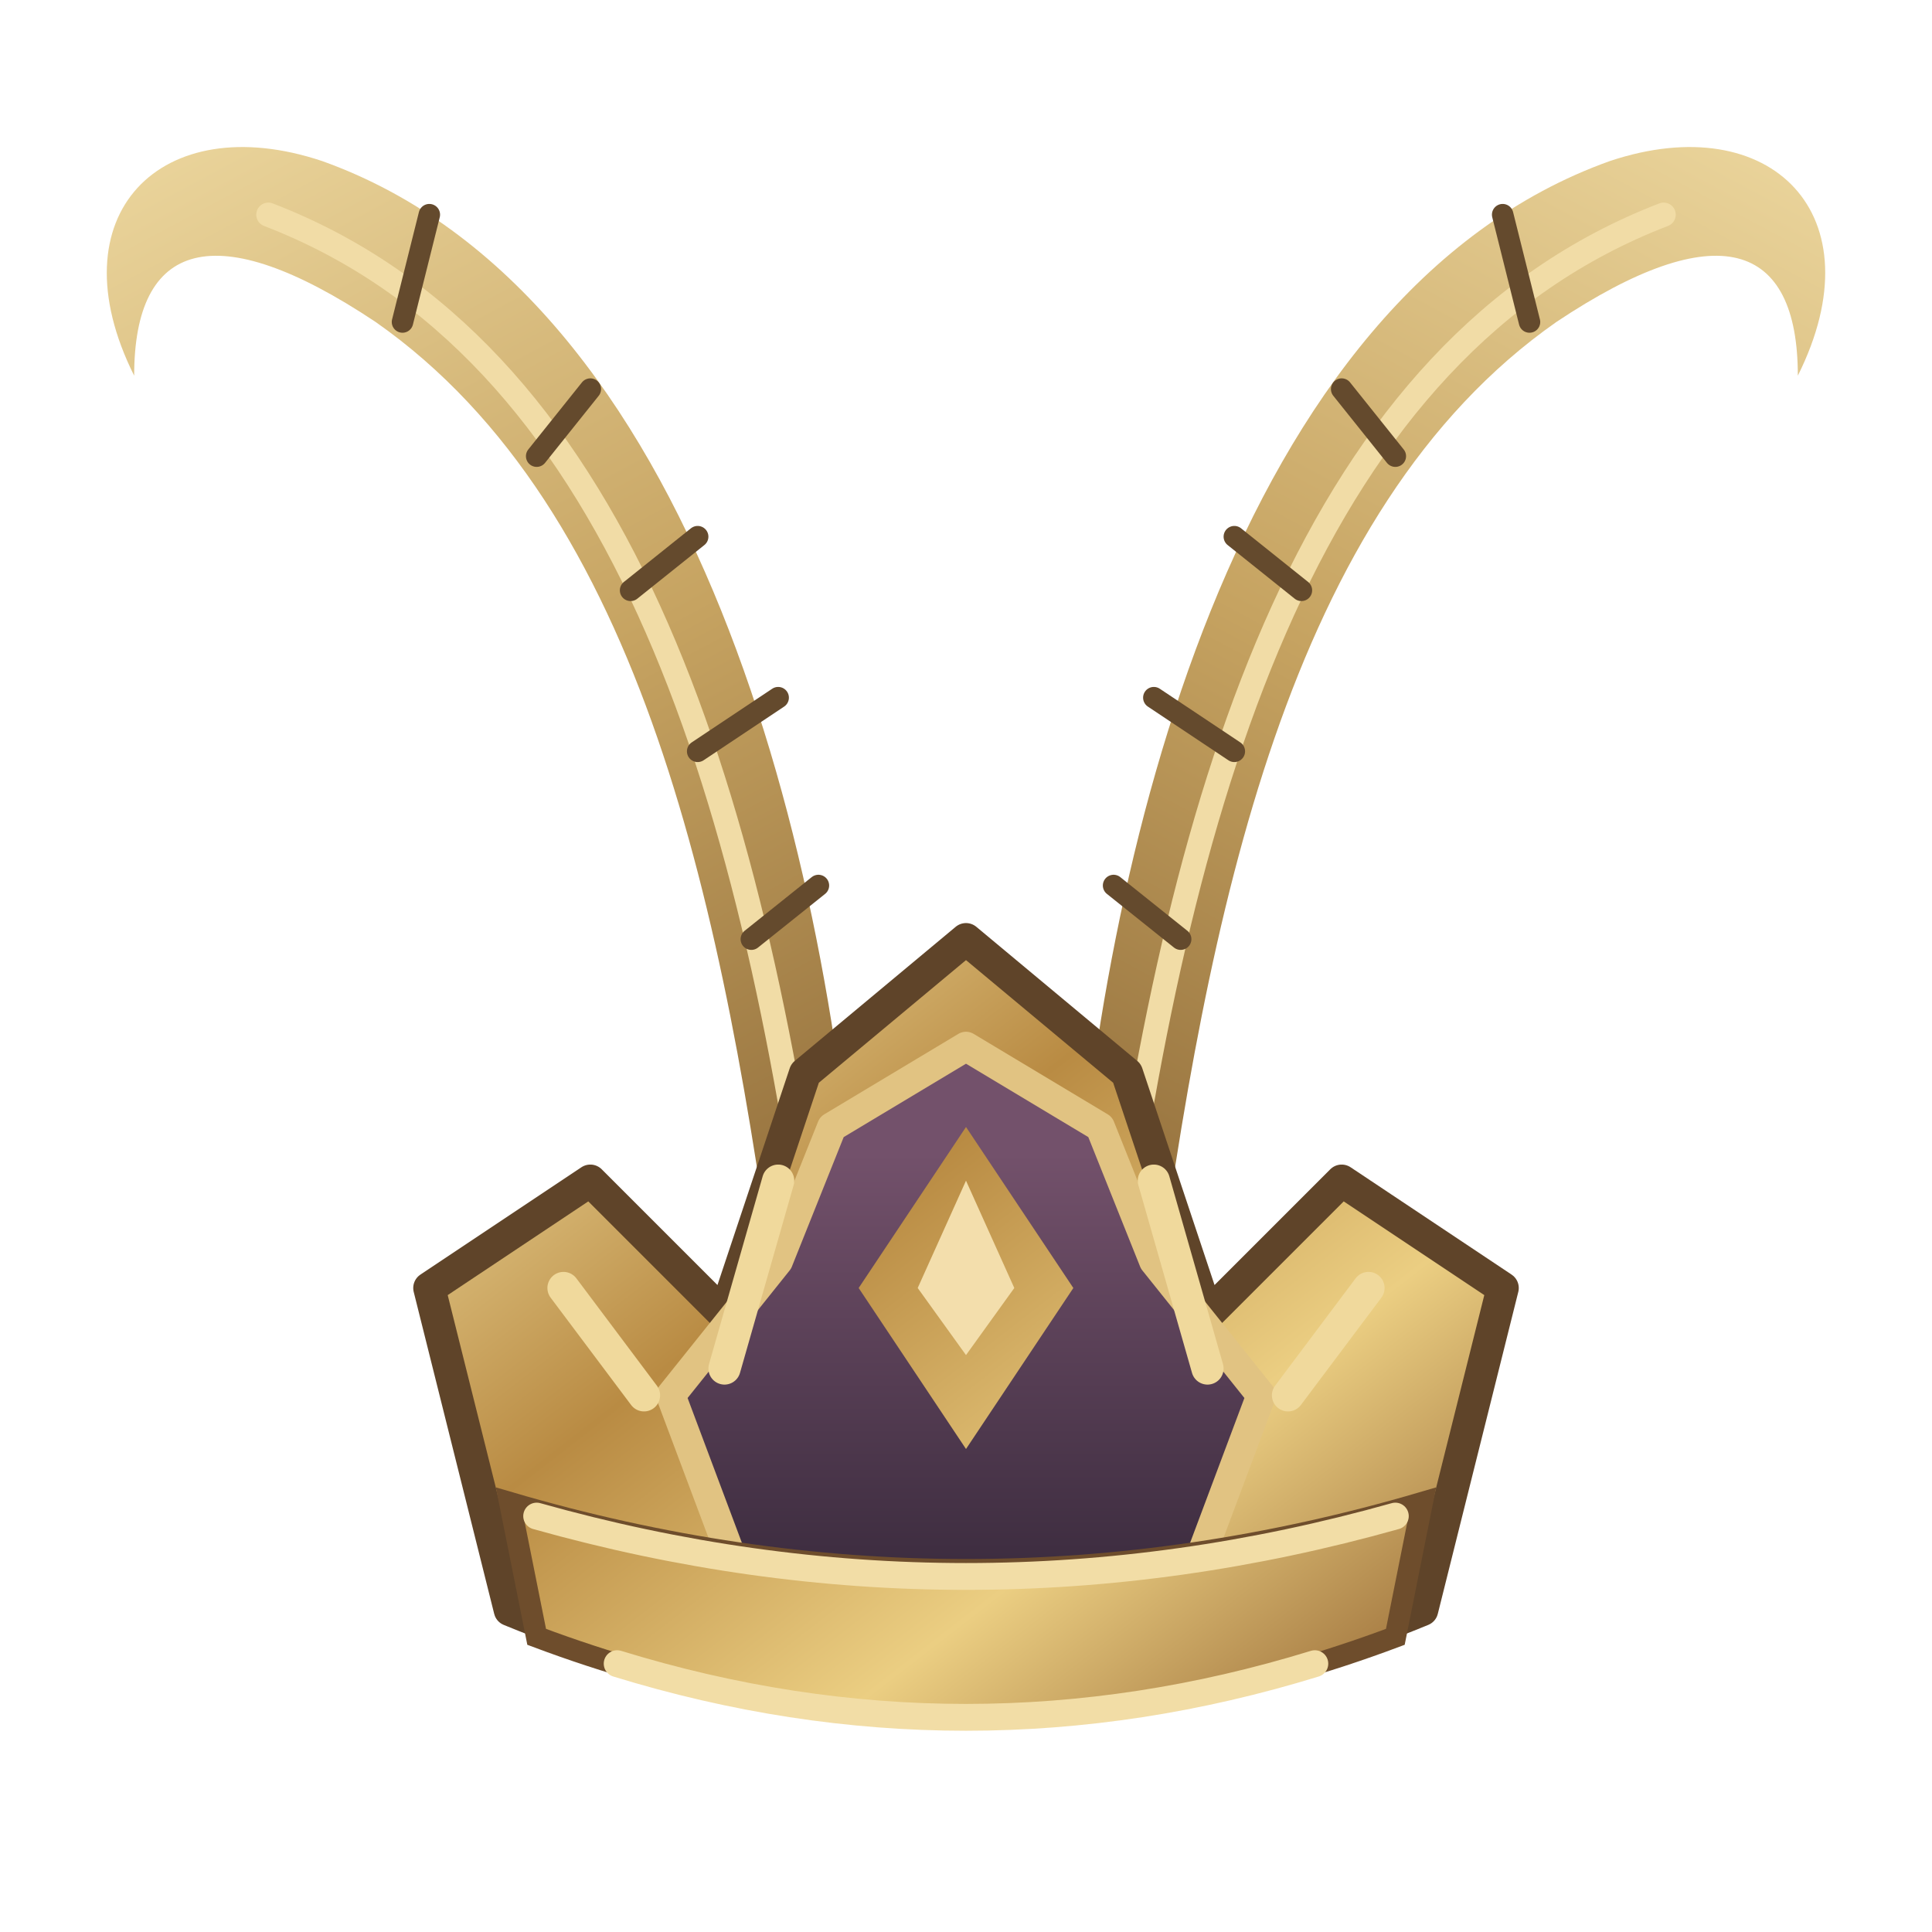
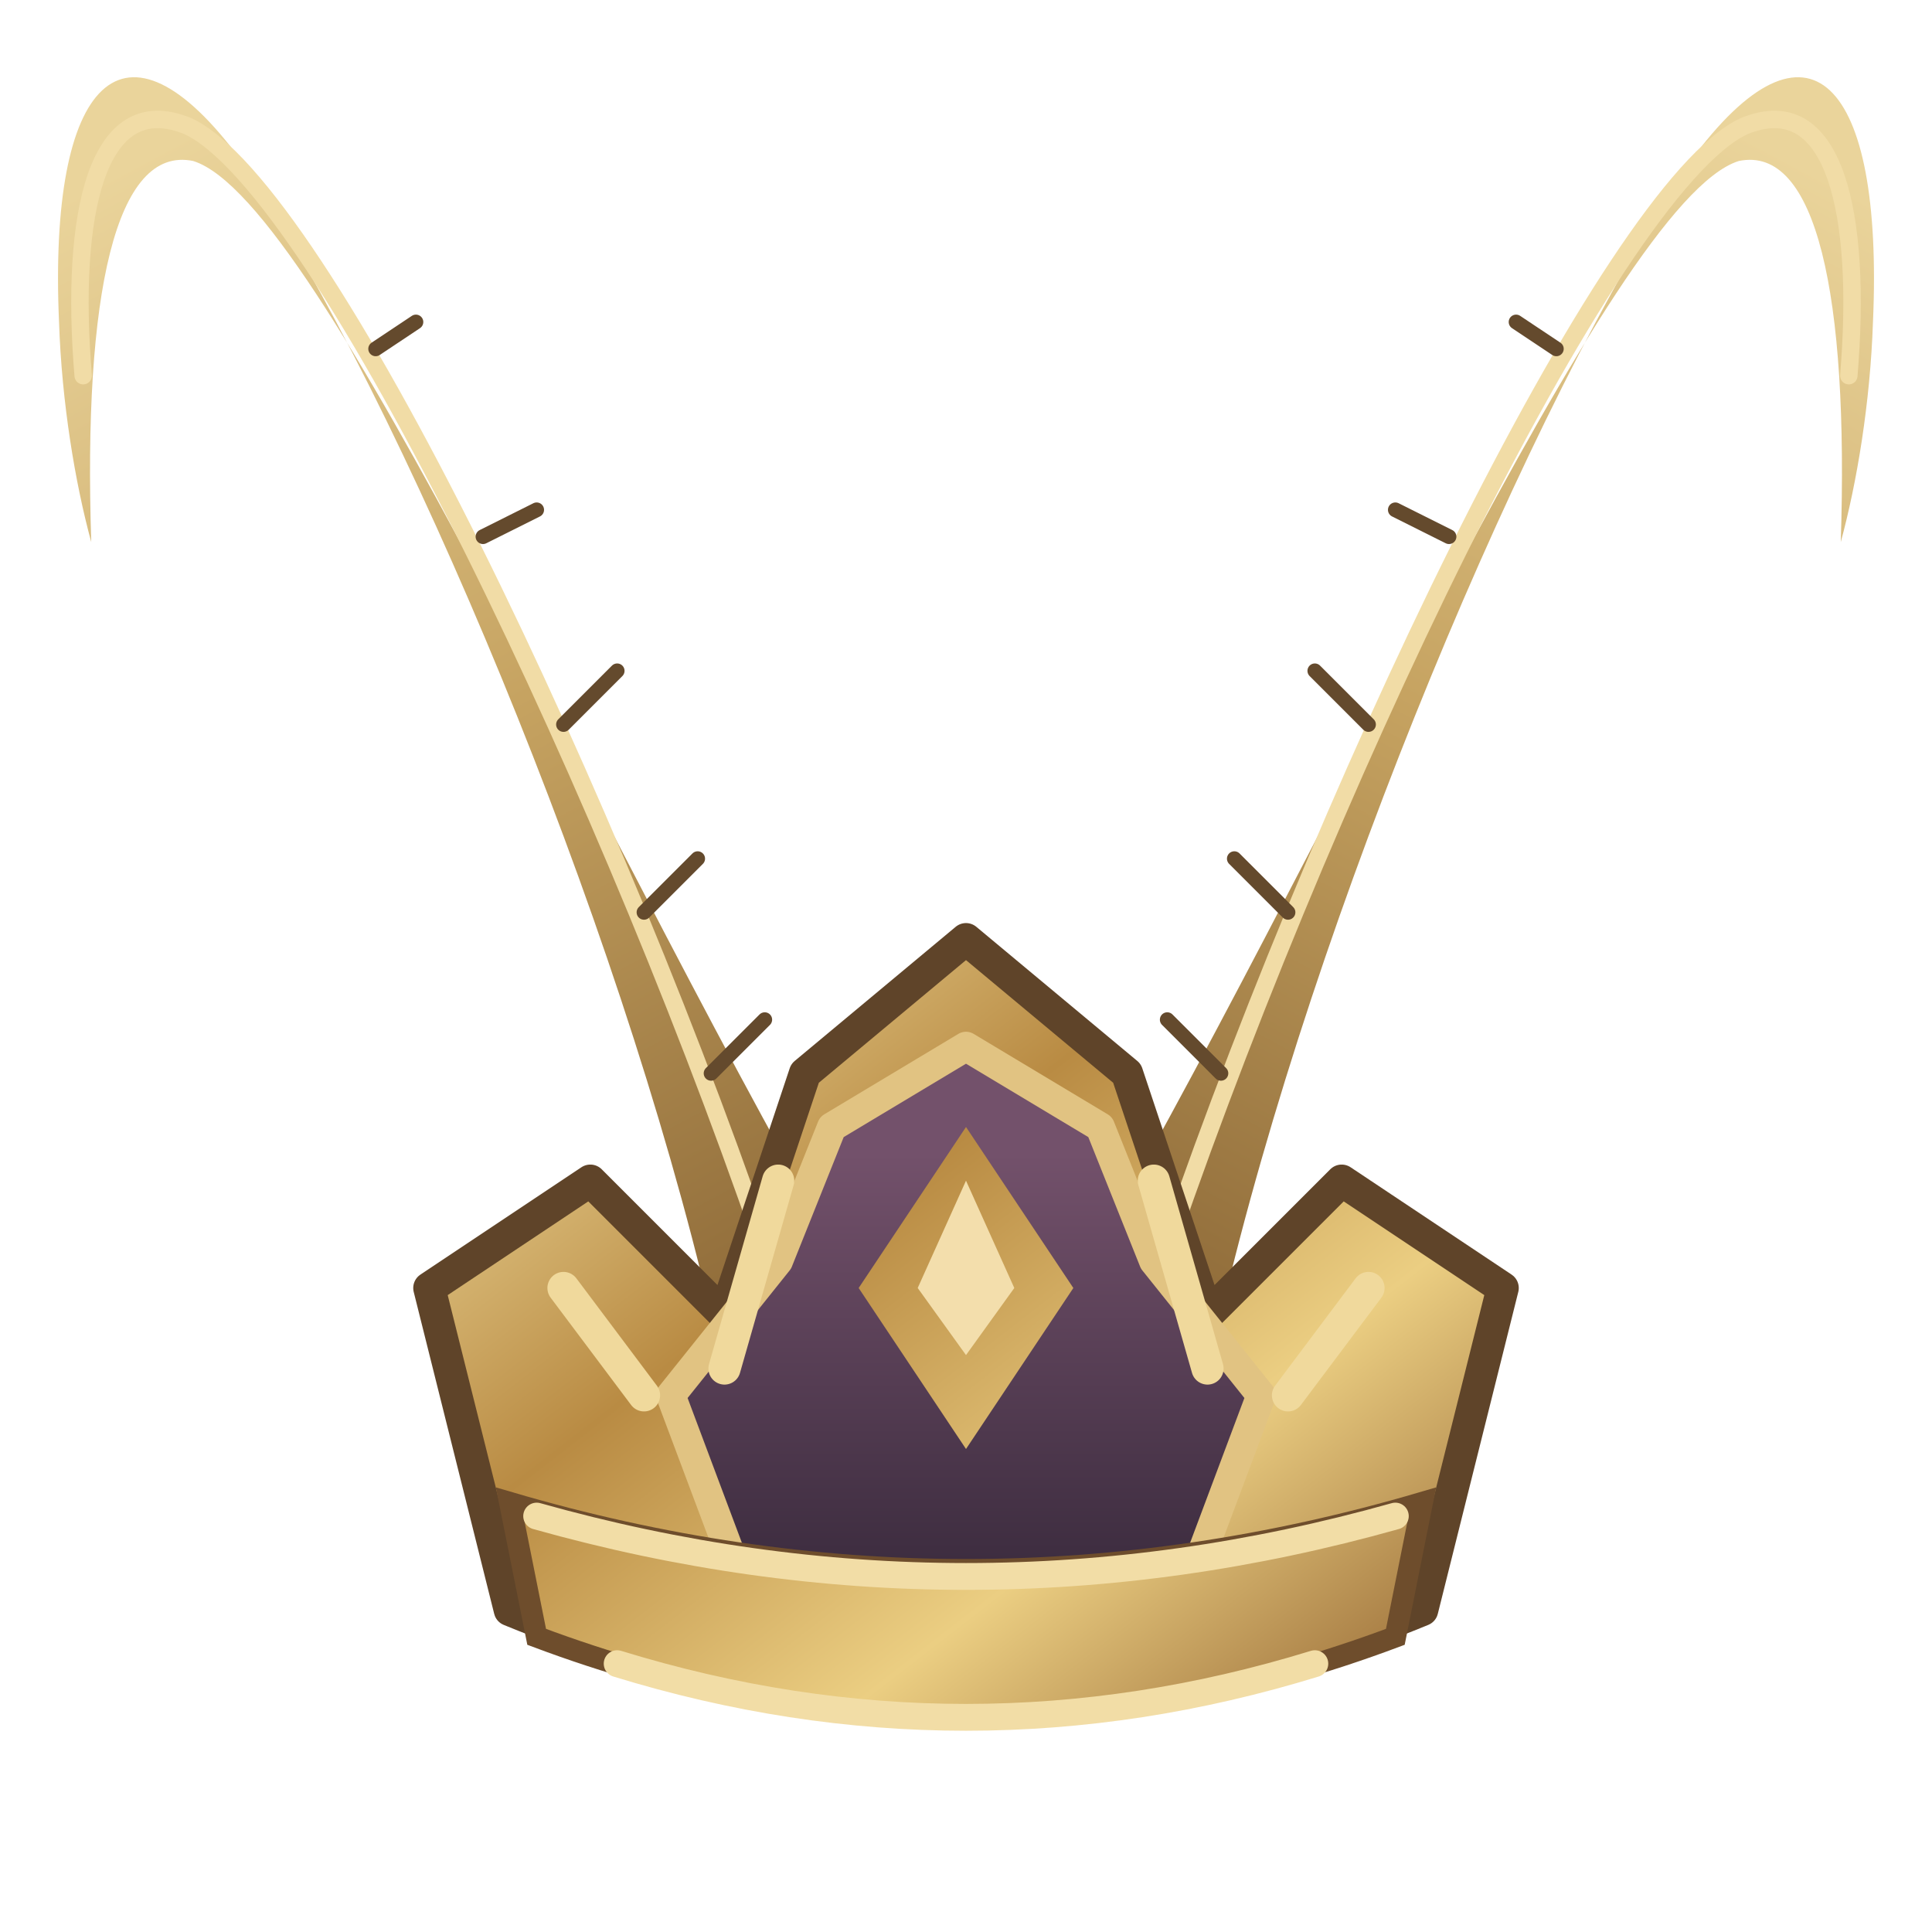
<svg xmlns="http://www.w3.org/2000/svg" width="72" height="72" viewBox="0 0 72 72" fill="none">
  <defs>
    <linearGradient id="crown-gold" x1="15" y1="17" x2="53" y2="66" gradientUnits="userSpaceOnUse">
      <stop stop-color="#927042" />
      <stop offset=".28" stop-color="#f0dc9e" />
      <stop offset=".53" stop-color="#b98b43" />
      <stop offset=".76" stop-color="#ebce82" />
      <stop offset="1" stop-color="#8c5c2b" />
    </linearGradient>
    <linearGradient id="crown-purple" x1="36" y1="43" x2="36" y2="62" gradientUnits="userSpaceOnUse">
      <stop stop-color="#73516b" />
      <stop offset="1" stop-color="#302435" />
    </linearGradient>
    <linearGradient id="plume-gold" x1="7" y1="5" x2="30" y2="48" gradientUnits="userSpaceOnUse">
      <stop stop-color="#ead49b" />
      <stop offset=".5" stop-color="#c6a361" />
      <stop offset="1" stop-color="#8f6b39" />
    </linearGradient>
    <g id="crown-plume">
-       <path d="M29 49C27 34 24 19 14 12C8 8 5 9 5 14C2 8 6 4 12 6C26 11 31 32 32 47Z" fill="url(#plume-gold)" />
-       <path d="M30.5 48C28 29 23 13 10 8" stroke="#f1dca6" stroke-width=".9" stroke-linecap="round" />
-       <path d="M26 28L29 26M23.5 22L26 20M20 17L22 14.5M15 12L16 8M28 35L30.5 33" stroke="#644a2d" stroke-width=".8" stroke-linecap="round" />
+       <path d="M26.5 49C23 34 15 15 9 6C4.6 0 1.8 3 2.2 12C2.3 15 2.8 18 3.4 20.2C3.1 11 4.3 5.4 7.2 6C12 7.5 22.6 32 32 48Z" fill="url(#plume-gold)" />
+       <path d="M29 48C23 30 12 7 7 4.7C3.6 3.3 2.6 8 3.1 14" stroke="#f1dca6" stroke-width=".65" stroke-linecap="round" />
+       <path d="M24 34L26 32M21 27L23 25M18 20L20 19M14 13L15.5 12M26.5 40L28.5 38" stroke="#644a2d" stroke-width=".55" stroke-linecap="round" />
    </g>
  </defs>
  <use href="#crown-plume" />
  <use href="#crown-plume" transform="translate(72 0) scale(-1 1)" />
  <path d="M16 48L22 44L27 49L30 40L36 35L42 40L45 49L50 44L56 48L53 60Q36 67 19 60Z" fill="url(#crown-gold)" stroke="#5f4429" stroke-width="1.2" stroke-linejoin="round" />
  <path d="M25 52L29 47L31 42L36 39L41 42L43 47L47 52L44 60Q36 62 28 60Z" fill="url(#crown-purple)" stroke="#e1c382" stroke-width="1.1" stroke-linejoin="round" />
  <path d="M36 42L40 48L36 54L32 48Z" fill="url(#crown-gold)" />
  <path d="M36 44L37.8 48L36 50.5L34.2 48Z" fill="#f3deac" />
  <path d="M19 56Q36 61 53 56L52 61Q36 67 20 61Z" fill="url(#crown-gold)" stroke="#6e4d2c" stroke-width=".8" />
  <path d="M20 56.5Q36 61 52 56.5M23 62Q36 66 49 62" stroke="#f2dda6" stroke-width="1" stroke-linecap="round" />
  <path d="M21 48L24 52M51 48L48 52M29 44L27 51M43 44L45 51" stroke="#f0d99c" stroke-width="1.2" stroke-linecap="round" />
</svg>
